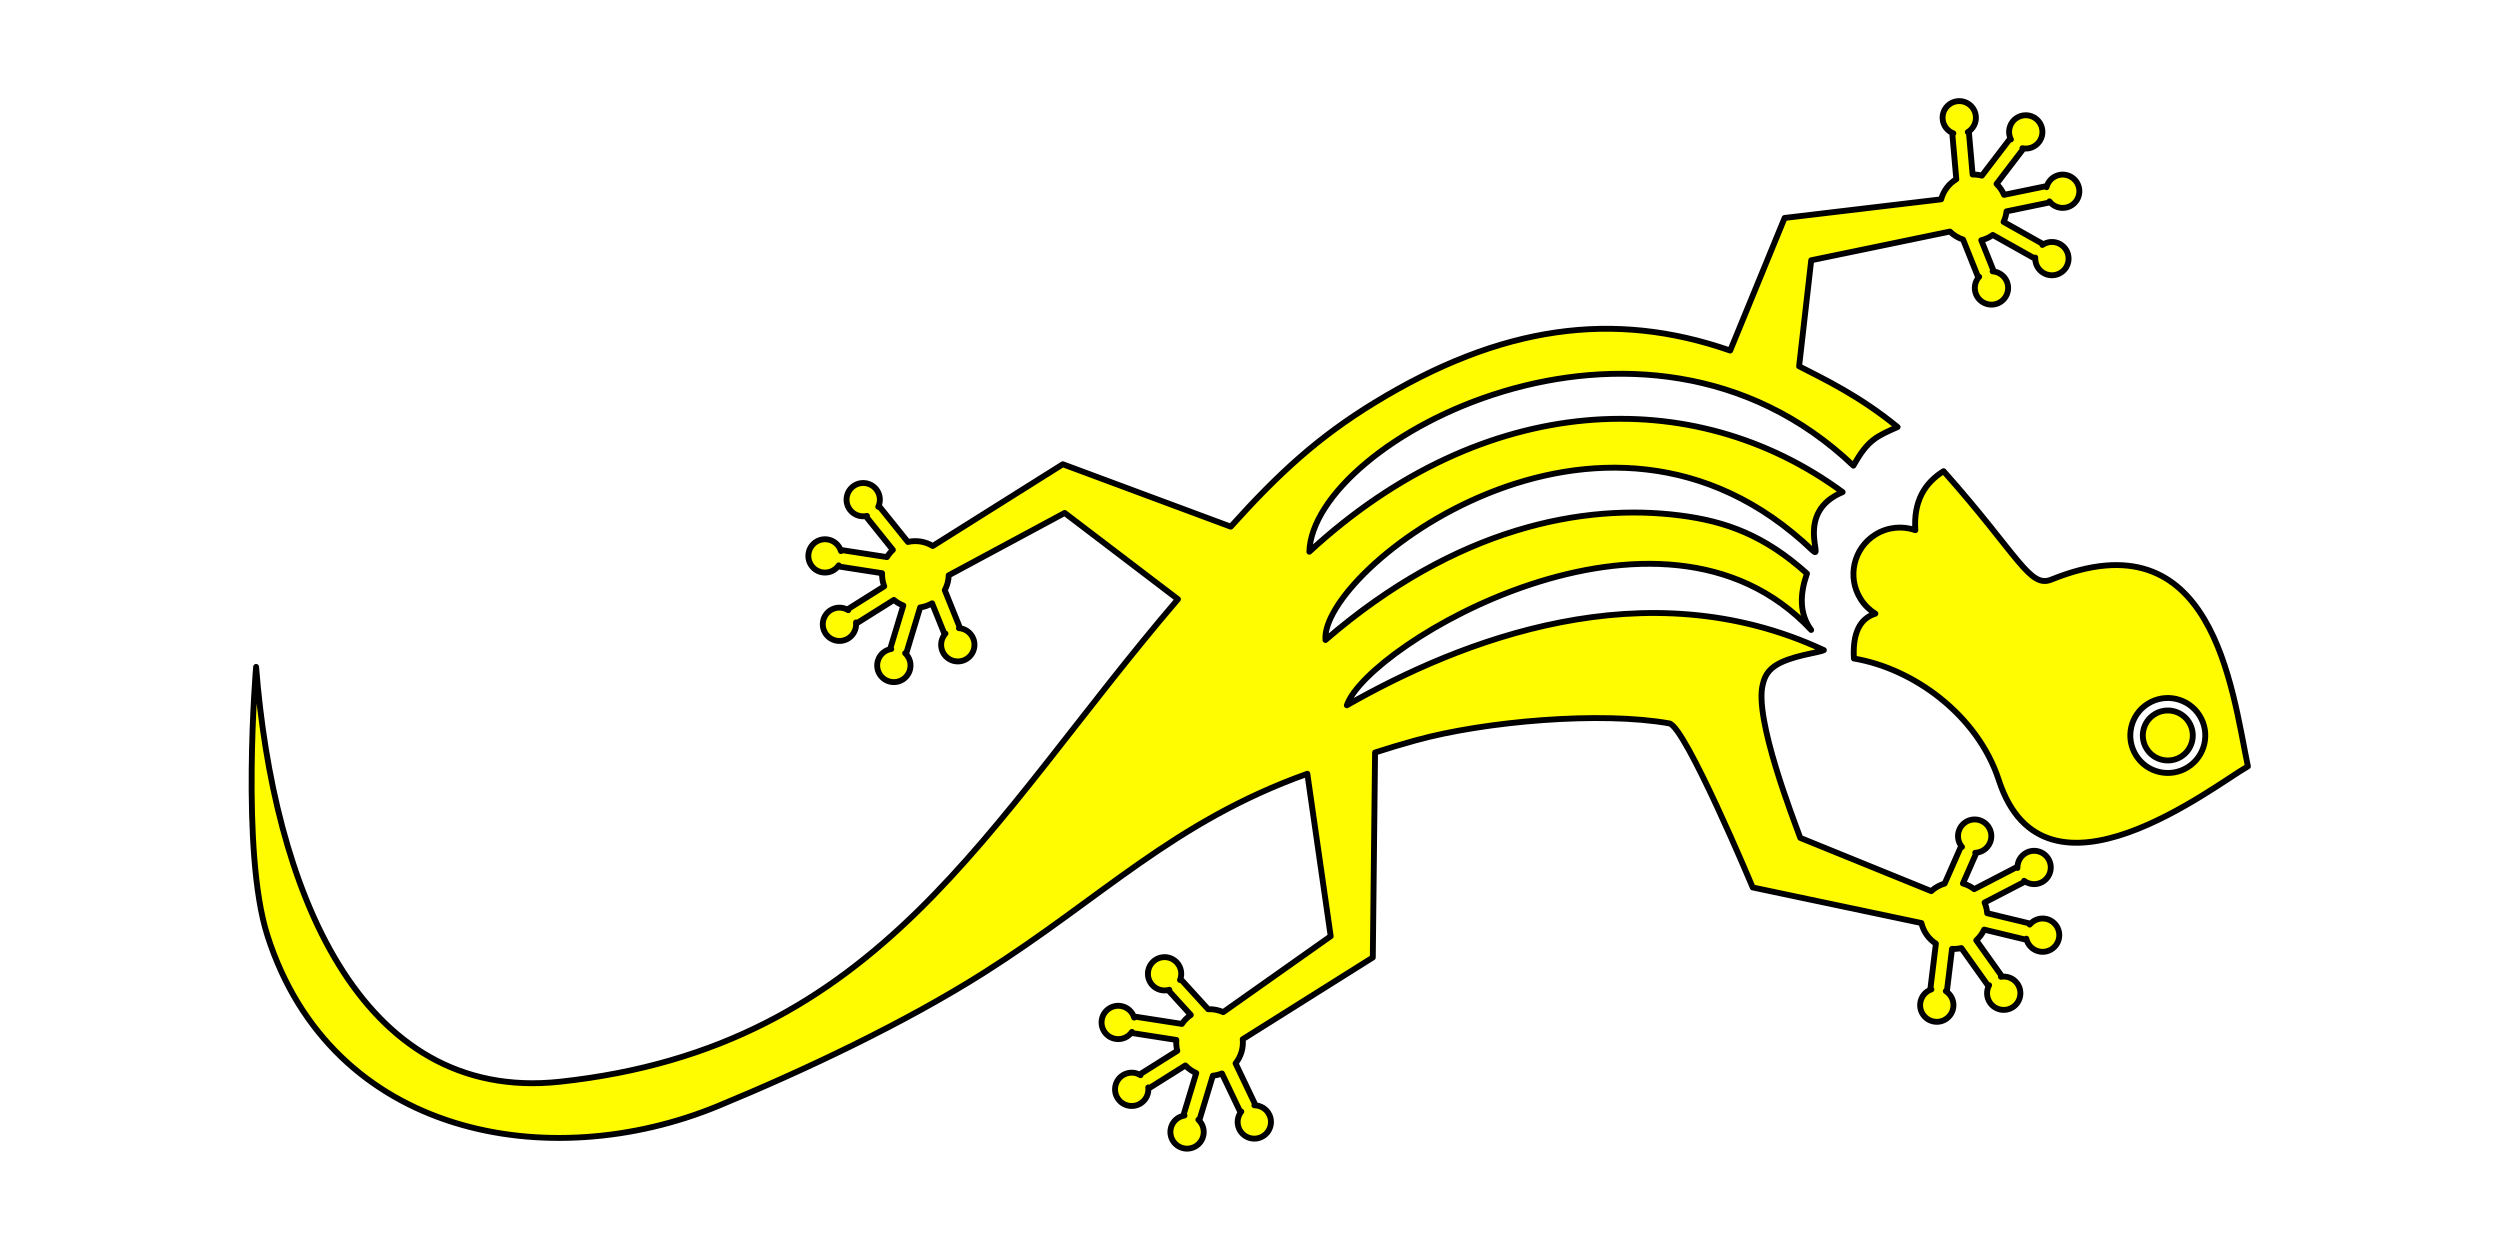
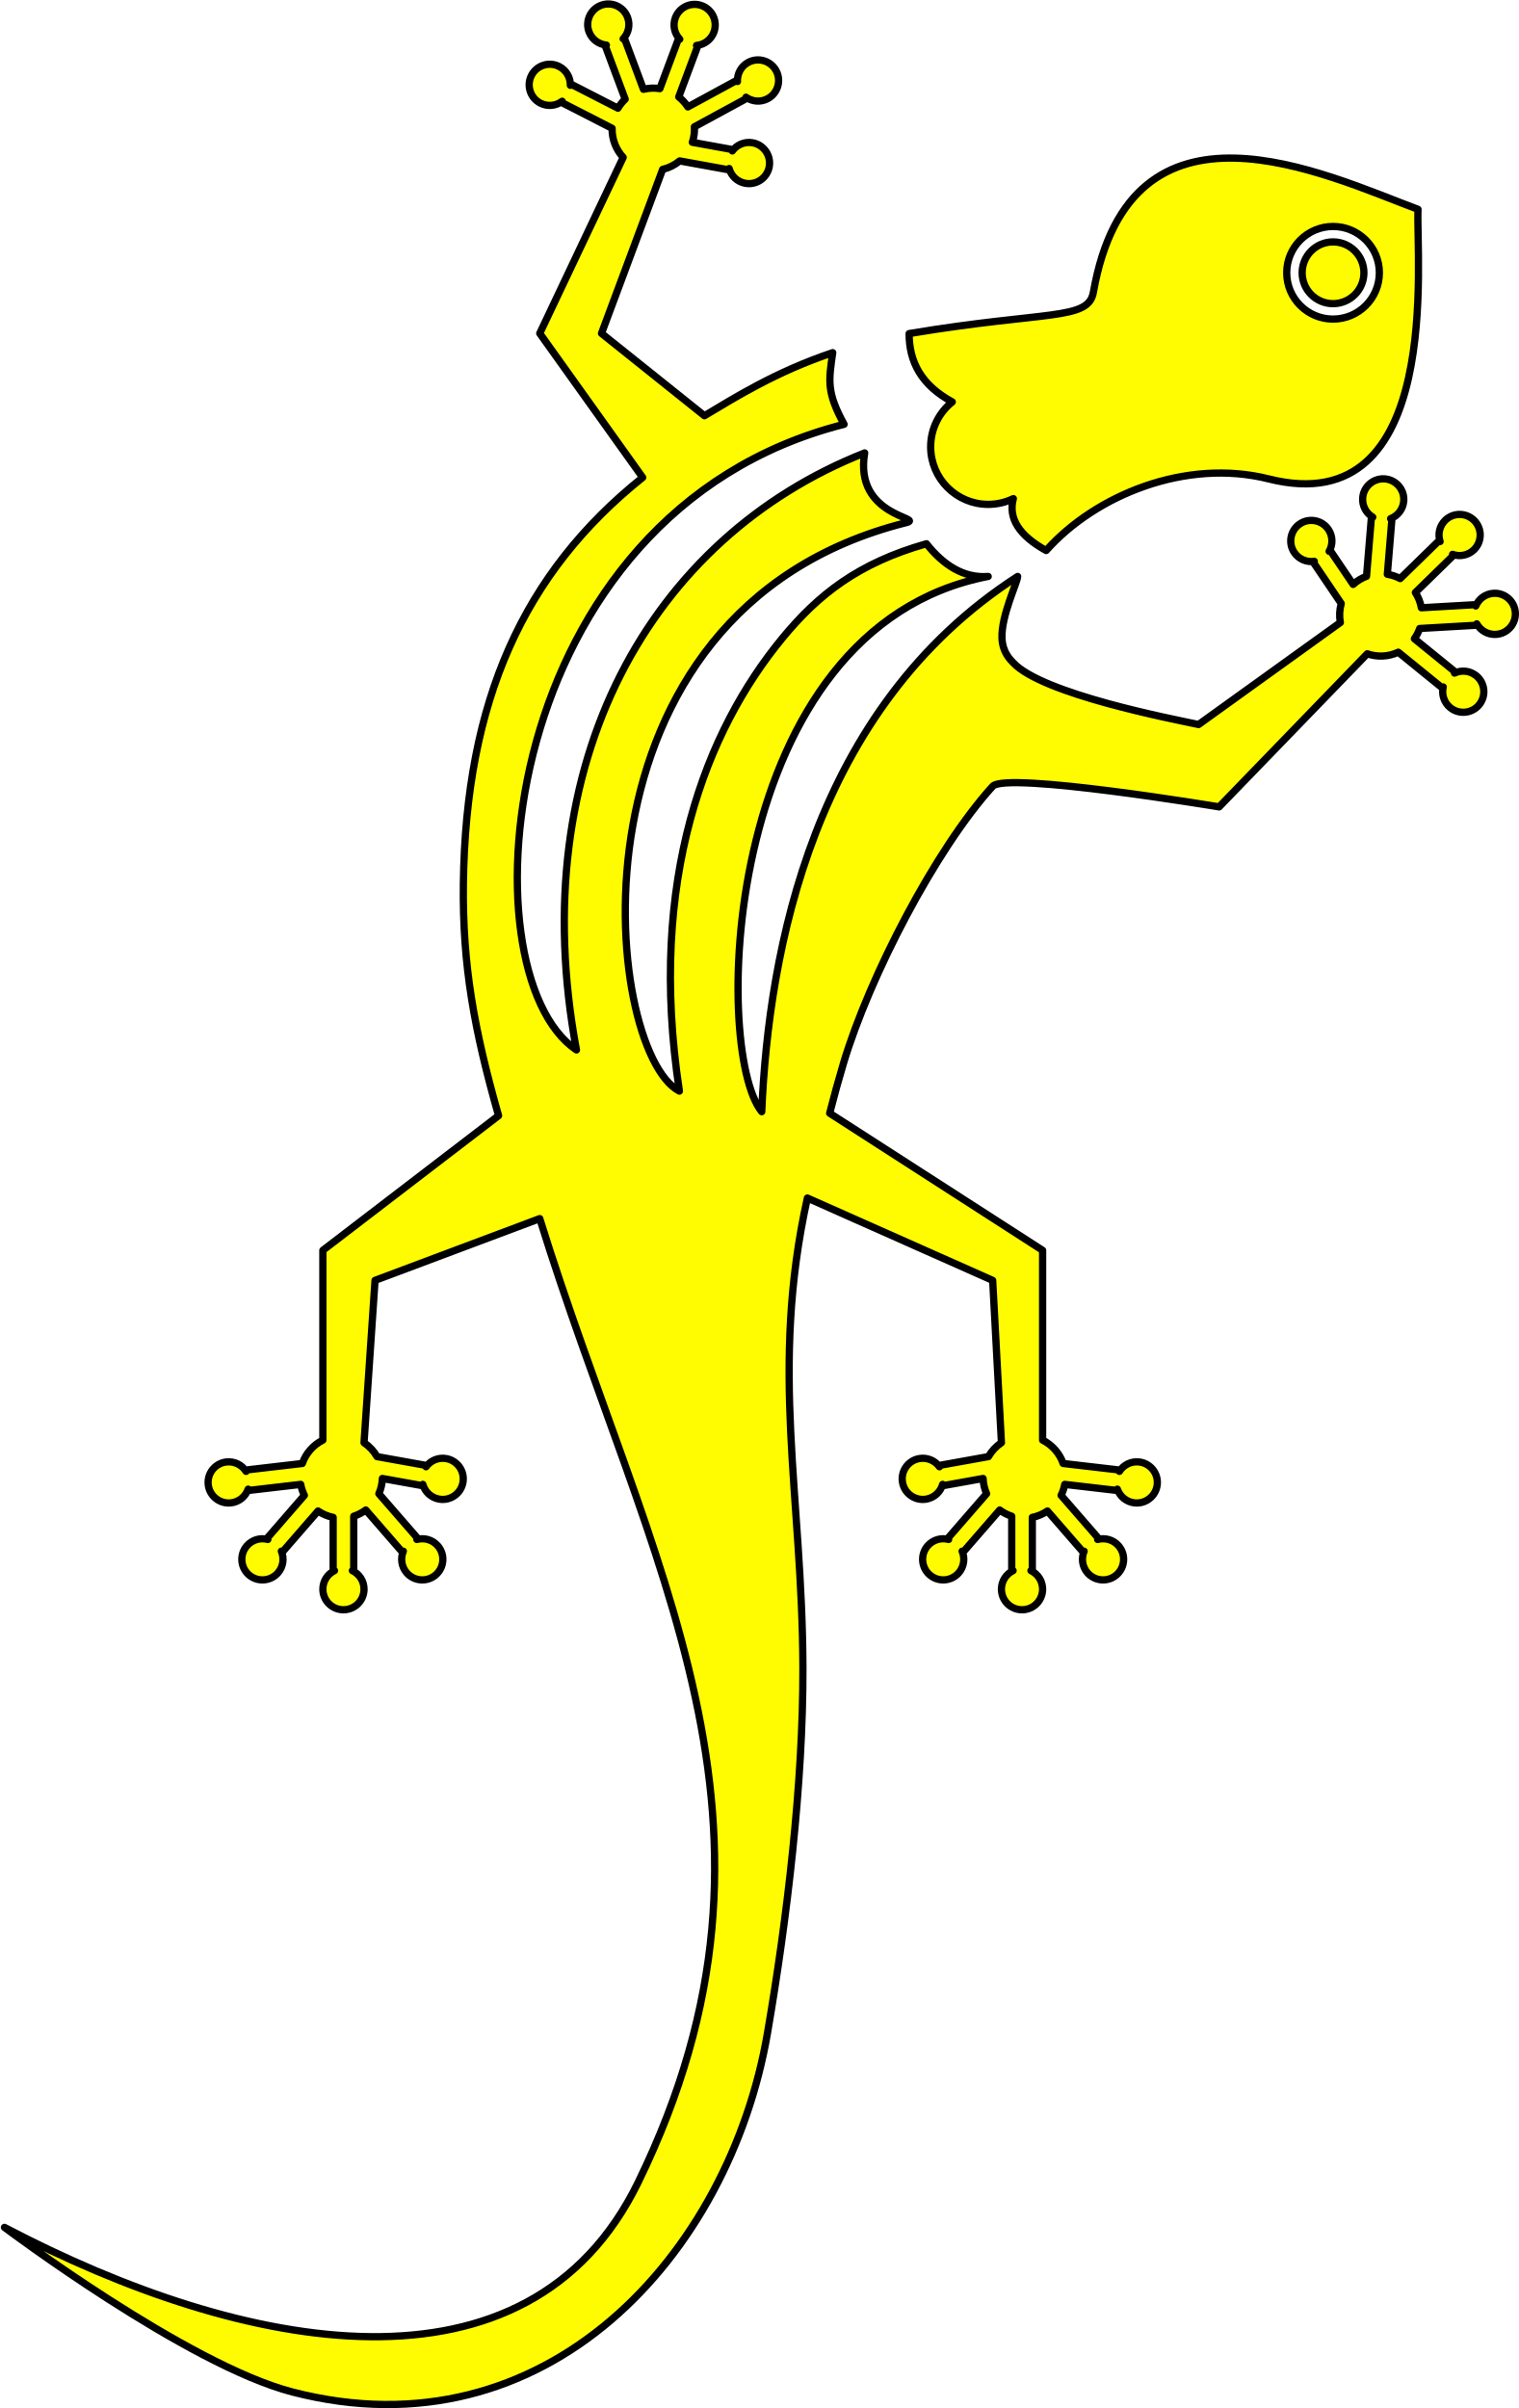
- <svg xmlns="http://www.w3.org/2000/svg" width="100%" height="100%" viewBox="0 0 3544 1772" version="1.1" xml:space="preserve" style="fill-rule:evenodd;clip-rule:evenodd;stroke-linejoin:round;stroke-miterlimit:2;">
-   <g transform="matrix(0.532115,0.846672,-0.846672,0.532115,2524.2,-418.935)">
-     <path d="M992.126,519.685C979.642,593.479 1062.76,593.927 1039.37,599.81C638.272,700.717 691.934,1206.34 779.528,1251.97C742.514,1008.75 810.588,837.999 897.638,732.283C939.128,681.896 984.929,646.095 1062.99,623.895C1081.79,647.64 1105.24,663.739 1133.86,661.417C827.321,720.541 816.666,1205.15 874.016,1275.59C881.898,1091.67 932.752,812.964 1167.65,661.417C1167.46,668.401 1148.66,706.263 1149.69,732.283C1150.33,748.544 1159.13,756.748 1162.61,760.479C1196.22,796.49 1346.56,825.21 1375.21,831.345L1537.91,714.295C1536.56,707.073 1536.91,699.6 1538.94,692.514L1506.77,644.969L1508.05,644.1C1499.36,645.364 1490.3,641.717 1485.06,633.964C1477.75,623.166 1480.59,608.468 1491.38,601.162C1502.18,593.855 1516.88,596.69 1524.19,607.488C1529.43,615.24 1529.45,625.004 1525.05,632.599L1526.33,631.73L1552.61,670.571C1557.2,666.402 1562.42,663.302 1567.93,661.265L1573.57,593.268L1575.11,593.396C1567.55,588.934 1562.78,580.415 1563.56,571.086C1564.63,558.093 1576.06,548.419 1589.05,549.496C1602.04,550.573 1611.71,561.996 1610.64,574.989C1609.86,584.318 1603.76,591.936 1595.57,595.092L1597.11,595.22L1591.83,658.933C1596.92,659.744 1601.9,661.391 1606.56,663.868L1651.27,620.273L1652.35,621.382C1649.57,613.055 1651.56,603.496 1658.26,596.961C1667.6,587.86 1682.57,588.05 1691.67,597.385C1700.77,606.721 1700.58,621.688 1691.24,630.789C1684.54,637.324 1674.93,639.069 1666.68,636.078L1667.76,637.187L1623.99,679.865C1627.5,685.274 1629.79,691.24 1630.87,697.377L1693.19,693.785L1693.28,695.331C1696.64,687.221 1704.41,681.307 1713.76,680.769C1726.77,680.019 1737.95,689.977 1738.7,702.992C1739.45,716.008 1729.49,727.184 1716.48,727.935C1707.13,728.473 1698.73,723.491 1694.46,715.821L1694.55,717.368L1628.95,721.149C1627.51,725.282 1625.49,729.25 1622.87,732.924L1669.87,771.096L1668.89,772.298C1676.84,768.573 1686.57,769.442 1693.83,775.344C1703.95,783.563 1705.5,798.452 1697.28,808.572C1689.06,818.692 1674.17,820.235 1664.05,812.015C1656.78,806.114 1653.94,796.774 1655.95,788.229L1654.98,789.432L1604.4,748.356C1593.19,753.61 1580.35,754.207 1568.78,750.185L1398.83,925.833C1398.83,925.833 1154.44,885.207 1138.99,902.211C1073.2,974.592 997.404,1121.16 967.885,1219.8C962.198,1238.81 956.903,1257.99 951.978,1277.33L1196.29,1434.65L1196.15,1434.88L1196.29,1434.88L1196.29,1652.43C1207.25,1657.91 1215.79,1667.52 1219.85,1679.22L1284.57,1686.76L1284.39,1688.3C1289.1,1680.89 1297.77,1676.41 1307.07,1677.49C1320.02,1679 1329.31,1690.74 1327.8,1703.68C1326.29,1716.63 1314.56,1725.92 1301.61,1724.42C1292.31,1723.33 1284.9,1716.98 1282.01,1708.68L1281.84,1710.22L1221.7,1703.22C1220.89,1707.65 1219.46,1711.87 1217.51,1715.79L1260.6,1765.4L1259.43,1766.42C1267.9,1764.12 1277.33,1766.66 1283.47,1773.72C1292.02,1783.57 1290.96,1798.5 1281.12,1807.05C1271.28,1815.6 1256.35,1814.55 1247.8,1804.7C1241.66,1797.63 1240.47,1787.94 1243.93,1779.88L1242.76,1780.89L1201.82,1733.76C1196.68,1737.27 1190.81,1739.8 1184.48,1741.06L1184.48,1802.19L1182.93,1802.19C1190.84,1806.01 1196.29,1814.11 1196.29,1823.47C1196.29,1836.51 1185.71,1847.09 1172.67,1847.09C1159.63,1847.09 1149.05,1836.51 1149.05,1823.47C1149.05,1814.11 1154.51,1806.01 1162.41,1802.19L1160.86,1802.19L1160.86,1739.74C1155.84,1738.14 1151.18,1735.72 1147.05,1732.64L1105.11,1780.9L1103.94,1779.88C1107.4,1787.95 1106.21,1797.64 1100.07,1804.71C1091.52,1814.55 1076.59,1815.6 1066.74,1807.04C1056.9,1798.49 1055.86,1783.56 1064.41,1773.72C1070.55,1766.65 1079.98,1764.12 1088.45,1766.42L1087.28,1765.4L1132.03,1713.9C1129.64,1708.53 1128.22,1702.63 1128,1696.44L1081.84,1704.73L1081.57,1703.21C1079.21,1711.66 1072.2,1718.46 1062.99,1720.12C1050.16,1722.43 1037.87,1713.88 1035.56,1701.05C1033.26,1688.22 1041.8,1675.93 1054.63,1673.62C1063.85,1671.97 1072.78,1675.9 1077.94,1683.01L1077.67,1681.48L1134.17,1671.33C1137.83,1664.93 1142.94,1659.47 1149.05,1655.39L1138.99,1469.14L926.387,1374.65C882.876,1571.34 920.644,1715.36 921.26,1913.39C921.672,2045.74 903.137,2201.39 880.634,2332.64C836.972,2587.3 626.53,2819.67 335.836,2744.73C214.775,2713.52 5.127,2555.76 5.127,2555.76C280.413,2700.18 606.01,2763.04 732.283,2503.94C932.855,2092.38 743.639,1798.57 619.301,1398.27L430.324,1469.14L417.687,1655.39C423.799,1659.47 428.91,1664.93 432.567,1671.33L489.07,1681.48L488.796,1683.01C493.955,1675.9 502.889,1671.97 512.103,1673.62C524.934,1675.93 533.48,1688.22 531.174,1701.05C528.868,1713.88 516.578,1722.43 503.746,1720.12C494.533,1718.46 487.529,1711.66 485.166,1703.21L484.892,1704.73L438.734,1696.44C438.513,1702.63 437.094,1708.53 434.703,1713.9L479.456,1765.4L478.286,1766.42C486.759,1764.12 496.189,1766.65 502.328,1773.72C510.88,1783.56 509.833,1798.49 499.992,1807.04C490.151,1815.6 475.218,1814.55 466.667,1804.71C460.527,1797.64 459.335,1787.95 462.794,1779.88L461.625,1780.9L419.691,1732.64C415.556,1735.72 410.898,1738.14 405.876,1739.74L405.876,1802.19L404.327,1802.19C412.231,1806.01 417.687,1814.11 417.687,1823.47C417.687,1836.51 407.103,1847.09 394.065,1847.09C381.028,1847.09 370.443,1836.51 370.443,1823.47C370.443,1814.11 375.9,1806.01 383.803,1802.19L382.254,1802.19L382.254,1741.06C375.929,1739.8 370.057,1737.27 364.913,1733.76L323.975,1780.89L322.806,1779.88C326.267,1787.94 325.078,1797.63 318.94,1804.7C310.391,1814.55 295.459,1815.6 285.616,1807.05C275.772,1798.5 274.721,1783.57 283.27,1773.72C289.408,1766.66 298.837,1764.12 307.31,1766.42L306.141,1765.4L349.23,1715.79C347.274,1711.87 345.847,1707.65 345.04,1703.22L284.901,1710.22L284.722,1708.68C281.84,1716.98 274.429,1723.33 265.131,1724.42C252.181,1725.92 240.443,1716.63 238.935,1703.68C237.426,1690.74 246.715,1679 259.665,1677.49C268.963,1676.41 277.636,1680.89 282.347,1688.3L282.168,1686.76L346.882,1679.22C350.949,1667.52 359.486,1657.91 370.443,1652.43L370.443,1434.88L370.587,1434.88L370.443,1434.65L572.056,1280.16C544.129,1182.01 530.502,1107.34 531.68,1014C534.327,804.222 600.671,657.238 737.411,547.881L619.301,382.526L715.041,180.594C706.693,171.629 702.059,159.638 702.343,147.256L644.358,117.55L645.064,116.171C638.059,121.463 628.365,122.628 620.034,118.36C608.43,112.415 603.836,98.169 609.781,86.565C615.725,74.962 629.972,70.368 641.575,76.312C649.906,80.58 654.624,89.128 654.422,97.905L655.128,96.526L709.014,124.133C711.322,120.26 714.136,116.805 717.338,113.823L694.334,52.267L695.786,51.725C687.044,50.911 679.099,45.237 675.822,36.469C671.258,24.256 677.468,10.636 689.68,6.072C701.893,1.508 715.513,7.718 720.077,19.931C723.354,28.699 721.076,38.194 715.011,44.54L716.462,43.998L738.316,102.48C744.365,100.987 750.749,100.677 757.116,101.71L778.509,44.439L779.961,44.981C773.894,38.635 771.616,29.141 774.891,20.372C779.454,8.159 793.073,1.947 805.286,6.509C817.499,11.071 823.711,24.691 819.149,36.904C815.873,45.673 807.928,51.348 799.187,52.163L800.638,52.705L778.785,111.207C782.928,114.465 786.445,118.361 789.241,122.693L845.411,92.16L846.151,93.521C845.734,84.752 850.241,76.091 858.466,71.62C869.92,65.394 884.275,69.638 890.501,81.093C896.728,92.547 892.483,106.902 881.029,113.128C872.804,117.599 863.085,116.671 855.953,111.553L856.692,112.914L796.747,145.499C797.108,151.368 796.373,157.388 794.411,163.272L840.553,171.653L840.276,173.178C845.449,166.084 854.391,162.163 863.601,163.835C876.428,166.166 884.951,178.472 882.621,191.299C880.291,204.126 867.985,212.649 855.157,210.319C845.947,208.646 838.956,201.83 836.608,193.371L836.331,194.895L779.848,184.635C774.183,189.35 767.483,192.68 760.332,194.359L690.167,382.526L808.277,477.014C842.724,456.572 889.159,426.936 955.46,404.629C950.73,437.51 948.458,450.109 968.504,486.856C567.788,588.499 530.049,1116.49 661.417,1204.72C599.911,874.399 747.482,616.228 992.126,519.685ZM1092.65,461.155C1056.65,441.71 1043.05,414.583 1043.14,382.754L1044.5,382.526C1201.61,356.384 1248.77,367.983 1254.55,335.282C1297.6,91.721 1520.25,200.325 1627.04,240.18C1624.26,292.841 1657.94,600.311 1455.68,549.516C1360.51,525.613 1256.77,568.272 1200.35,631.693C1169.19,614.448 1156.65,594.586 1162.72,572.106C1154,576.356 1144.2,578.74 1133.86,578.74C1097.42,578.74 1067.84,549.158 1067.84,512.72C1067.84,491.867 1077.53,473.259 1092.65,461.155ZM1529.53,259.843C1558.86,259.843 1582.68,283.658 1582.68,312.992C1582.68,342.326 1558.86,366.142 1529.53,366.142C1500.19,366.142 1476.38,342.326 1476.38,312.992C1476.38,283.658 1500.19,259.843 1529.53,259.843ZM1529.53,277.559C1549.08,277.559 1564.96,293.436 1564.96,312.992C1564.96,332.548 1549.08,348.425 1529.53,348.425C1509.97,348.425 1494.09,332.548 1494.09,312.992C1494.09,293.436 1509.97,277.559 1529.53,277.559Z" style="fill:rgb(255,251,0);stroke:black;stroke-width:8.33px;stroke-linecap:round;stroke-miterlimit:1.5;" />
-   </g>
+ <svg xmlns="http://www.w3.org/2000/svg" width="100%" height="100%" viewBox="0 0 1742 2763" version="1.1" xml:space="preserve" style="fill-rule:evenodd;clip-rule:evenodd;stroke-linejoin:round;stroke-miterlimit:2;">
+   <path d="M992.126,519.685C979.642,593.479 1062.76,593.927 1039.37,599.81C638.272,700.717 691.934,1206.34 779.528,1251.97C742.514,1008.75 810.588,837.999 897.638,732.283C939.128,681.896 984.929,646.095 1062.99,623.895C1081.79,647.64 1105.24,663.739 1133.86,661.417C827.321,720.541 816.666,1205.15 874.016,1275.59C881.898,1091.67 932.752,812.964 1167.65,661.417C1167.46,668.401 1148.66,706.263 1149.69,732.283C1150.33,748.544 1159.13,756.748 1162.61,760.479C1196.22,796.49 1346.56,825.21 1375.21,831.345L1537.91,714.295C1536.56,707.073 1536.91,699.6 1538.94,692.514L1506.77,644.969L1508.05,644.1C1499.36,645.364 1490.3,641.717 1485.06,633.964C1477.75,623.166 1480.59,608.468 1491.38,601.162C1502.18,593.855 1516.88,596.69 1524.19,607.488C1529.43,615.24 1529.45,625.004 1525.05,632.599L1526.33,631.73L1552.61,670.571C1557.2,666.402 1562.42,663.302 1567.93,661.265L1573.57,593.268L1575.11,593.396C1567.55,588.934 1562.78,580.415 1563.56,571.086C1564.63,558.093 1576.06,548.419 1589.05,549.496C1602.04,550.573 1611.71,561.996 1610.64,574.989C1609.86,584.318 1603.76,591.936 1595.57,595.092L1597.11,595.22L1591.83,658.933C1596.92,659.744 1601.9,661.391 1606.56,663.868L1651.27,620.273L1652.35,621.382C1649.57,613.055 1651.56,603.496 1658.26,596.961C1667.6,587.86 1682.57,588.05 1691.67,597.385C1700.77,606.721 1700.58,621.688 1691.24,630.789C1684.54,637.324 1674.93,639.069 1666.68,636.078L1667.76,637.187L1623.99,679.865C1627.5,685.274 1629.79,691.24 1630.87,697.377L1693.19,693.785L1693.28,695.331C1696.64,687.221 1704.41,681.307 1713.76,680.769C1726.77,680.019 1737.95,689.977 1738.7,702.992C1739.45,716.008 1729.49,727.184 1716.48,727.935C1707.13,728.473 1698.73,723.491 1694.46,715.821L1694.55,717.368L1628.95,721.149C1627.51,725.282 1625.49,729.25 1622.87,732.924L1669.87,771.096L1668.89,772.298C1676.84,768.573 1686.57,769.442 1693.83,775.344C1703.95,783.563 1705.5,798.452 1697.28,808.572C1689.06,818.692 1674.17,820.235 1664.05,812.015C1656.78,806.114 1653.94,796.774 1655.95,788.229L1654.98,789.432L1604.4,748.356C1593.19,753.61 1580.35,754.207 1568.78,750.185L1398.83,925.833C1398.83,925.833 1154.44,885.207 1138.99,902.211C1073.2,974.592 997.404,1121.16 967.885,1219.8C962.198,1238.81 956.903,1257.99 951.978,1277.33L1196.29,1434.65L1196.15,1434.88L1196.29,1434.88L1196.29,1652.43C1207.25,1657.91 1215.79,1667.52 1219.85,1679.22L1284.57,1686.76L1284.39,1688.3C1289.1,1680.89 1297.77,1676.41 1307.07,1677.49C1320.02,1679 1329.31,1690.74 1327.8,1703.68C1326.29,1716.63 1314.56,1725.92 1301.61,1724.42C1292.31,1723.33 1284.9,1716.98 1282.01,1708.68L1281.84,1710.22L1221.7,1703.22C1220.89,1707.65 1219.46,1711.87 1217.51,1715.79L1260.6,1765.4L1259.43,1766.42C1267.9,1764.12 1277.33,1766.66 1283.47,1773.72C1292.02,1783.57 1290.96,1798.5 1281.12,1807.05C1271.28,1815.6 1256.35,1814.55 1247.8,1804.7C1241.66,1797.63 1240.47,1787.94 1243.93,1779.88L1242.76,1780.89L1201.82,1733.76C1196.68,1737.27 1190.81,1739.8 1184.48,1741.06L1184.48,1802.19L1182.93,1802.19C1190.84,1806.01 1196.29,1814.11 1196.29,1823.47C1196.29,1836.51 1185.71,1847.09 1172.67,1847.09C1159.63,1847.09 1149.05,1836.51 1149.05,1823.47C1149.05,1814.11 1154.51,1806.01 1162.41,1802.19L1160.86,1802.19L1160.86,1739.74C1155.84,1738.14 1151.18,1735.72 1147.05,1732.64L1105.11,1780.9L1103.94,1779.88C1107.4,1787.95 1106.21,1797.64 1100.07,1804.71C1091.52,1814.55 1076.59,1815.6 1066.74,1807.04C1056.9,1798.49 1055.86,1783.56 1064.41,1773.72C1070.55,1766.65 1079.98,1764.12 1088.45,1766.42L1087.28,1765.4L1132.03,1713.9C1129.64,1708.53 1128.22,1702.63 1128,1696.44L1081.84,1704.73L1081.57,1703.21C1079.21,1711.66 1072.2,1718.46 1062.99,1720.12C1050.16,1722.43 1037.87,1713.88 1035.56,1701.05C1033.26,1688.22 1041.8,1675.93 1054.63,1673.62C1063.85,1671.97 1072.78,1675.9 1077.94,1683.01L1077.67,1681.48L1134.17,1671.33C1137.83,1664.93 1142.94,1659.47 1149.05,1655.39L1138.99,1469.14L926.387,1374.65C882.876,1571.34 920.644,1715.36 921.26,1913.39C921.672,2045.74 903.137,2201.39 880.634,2332.64C836.972,2587.3 626.53,2819.67 335.836,2744.73C214.775,2713.52 5.127,2555.76 5.127,2555.76C280.413,2700.18 606.01,2763.04 732.283,2503.94C932.855,2092.38 743.639,1798.57 619.301,1398.27L430.324,1469.14L417.687,1655.39C423.799,1659.47 428.91,1664.93 432.567,1671.33L489.07,1681.48L488.796,1683.01C493.955,1675.9 502.889,1671.97 512.103,1673.62C524.934,1675.93 533.48,1688.22 531.174,1701.05C528.868,1713.88 516.578,1722.43 503.746,1720.12C494.533,1718.46 487.529,1711.66 485.166,1703.21L484.892,1704.73L438.734,1696.44C438.513,1702.63 437.094,1708.53 434.703,1713.9L479.456,1765.4L478.286,1766.42C486.759,1764.12 496.189,1766.65 502.328,1773.72C510.88,1783.56 509.833,1798.49 499.992,1807.04C490.151,1815.6 475.218,1814.55 466.667,1804.71C460.527,1797.64 459.335,1787.95 462.794,1779.88L461.625,1780.9L419.691,1732.64C415.556,1735.72 410.898,1738.14 405.876,1739.74L405.876,1802.19L404.327,1802.19C412.231,1806.01 417.687,1814.11 417.687,1823.47C417.687,1836.51 407.103,1847.09 394.065,1847.09C381.028,1847.09 370.443,1836.51 370.443,1823.47C370.443,1814.11 375.9,1806.01 383.803,1802.19L382.254,1802.19L382.254,1741.06C375.929,1739.8 370.057,1737.27 364.913,1733.76L323.975,1780.89L322.806,1779.88C326.267,1787.94 325.078,1797.63 318.94,1804.7C310.391,1814.55 295.459,1815.6 285.616,1807.05C275.772,1798.5 274.721,1783.57 283.27,1773.72C289.408,1766.66 298.837,1764.12 307.31,1766.42L306.141,1765.4L349.23,1715.79C347.274,1711.87 345.847,1707.65 345.04,1703.22L284.901,1710.22L284.722,1708.68C281.84,1716.98 274.429,1723.33 265.131,1724.42C252.181,1725.92 240.443,1716.63 238.935,1703.68C237.426,1690.74 246.715,1679 259.665,1677.49C268.963,1676.41 277.636,1680.89 282.347,1688.3L282.168,1686.76L346.882,1679.22C350.949,1667.52 359.486,1657.91 370.443,1652.43L370.443,1434.88L370.587,1434.88L370.443,1434.65L572.056,1280.16C544.129,1182.01 530.502,1107.34 531.68,1014C534.327,804.222 600.671,657.238 737.411,547.881L619.301,382.526L715.041,180.594C706.693,171.629 702.059,159.638 702.343,147.256L644.358,117.55L645.064,116.171C638.059,121.463 628.365,122.628 620.034,118.36C608.43,112.415 603.836,98.169 609.781,86.565C615.725,74.962 629.972,70.368 641.575,76.312C649.906,80.58 654.624,89.128 654.422,97.905L655.128,96.526L709.014,124.133C711.322,120.26 714.136,116.805 717.338,113.823L694.334,52.267L695.786,51.725C687.044,50.911 679.099,45.237 675.822,36.469C671.258,24.256 677.468,10.636 689.68,6.072C701.893,1.508 715.513,7.718 720.077,19.931C723.354,28.699 721.076,38.194 715.011,44.54L716.462,43.998L738.316,102.48C744.365,100.987 750.749,100.677 757.116,101.71L778.509,44.439L779.961,44.981C773.894,38.635 771.616,29.141 774.891,20.372C779.454,8.159 793.073,1.947 805.286,6.509C817.499,11.071 823.711,24.691 819.149,36.904C815.873,45.673 807.928,51.348 799.187,52.163L800.638,52.705L778.785,111.207C782.928,114.465 786.445,118.361 789.241,122.693L845.411,92.16L846.151,93.521C845.734,84.752 850.241,76.091 858.466,71.62C869.92,65.394 884.275,69.638 890.501,81.093C896.728,92.547 892.483,106.902 881.029,113.128C872.804,117.599 863.085,116.671 855.953,111.553L856.692,112.914L796.747,145.499C797.108,151.368 796.373,157.388 794.411,163.272L840.553,171.653L840.276,173.178C845.449,166.084 854.391,162.163 863.601,163.835C876.428,166.166 884.951,178.472 882.621,191.299C880.291,204.126 867.985,212.649 855.157,210.319C845.947,208.646 838.956,201.83 836.608,193.371L836.331,194.895L779.848,184.635C774.183,189.35 767.483,192.68 760.332,194.359L690.167,382.526L808.277,477.014C842.724,456.572 889.159,426.936 955.46,404.629C950.73,437.51 948.458,450.109 968.504,486.856C567.788,588.499 530.049,1116.49 661.417,1204.72C599.911,874.399 747.482,616.228 992.126,519.685ZM1092.65,461.155C1056.65,441.71 1043.05,414.583 1043.14,382.754L1044.5,382.526C1201.61,356.384 1248.77,367.983 1254.55,335.282C1297.6,91.721 1520.25,200.325 1627.04,240.18C1624.26,292.841 1657.94,600.311 1455.68,549.516C1360.51,525.613 1256.77,568.272 1200.35,631.693C1169.19,614.448 1156.65,594.586 1162.72,572.106C1154,576.356 1144.2,578.74 1133.86,578.74C1097.42,578.74 1067.84,549.158 1067.84,512.72C1067.84,491.867 1077.53,473.259 1092.65,461.155ZM1529.53,259.843C1558.86,259.843 1582.68,283.658 1582.68,312.992C1582.68,342.326 1558.86,366.142 1529.53,366.142C1500.19,366.142 1476.38,342.326 1476.38,312.992C1476.38,283.658 1500.19,259.843 1529.53,259.843ZM1529.53,277.559C1549.08,277.559 1564.96,293.436 1564.96,312.992C1564.96,332.548 1549.08,348.425 1529.53,348.425C1509.97,348.425 1494.09,332.548 1494.09,312.992C1494.09,293.436 1509.97,277.559 1529.53,277.559Z" style="fill:rgb(255,251,0);stroke:black;stroke-width:8.33px;stroke-linecap:round;stroke-miterlimit:1.5;" />
</svg>
